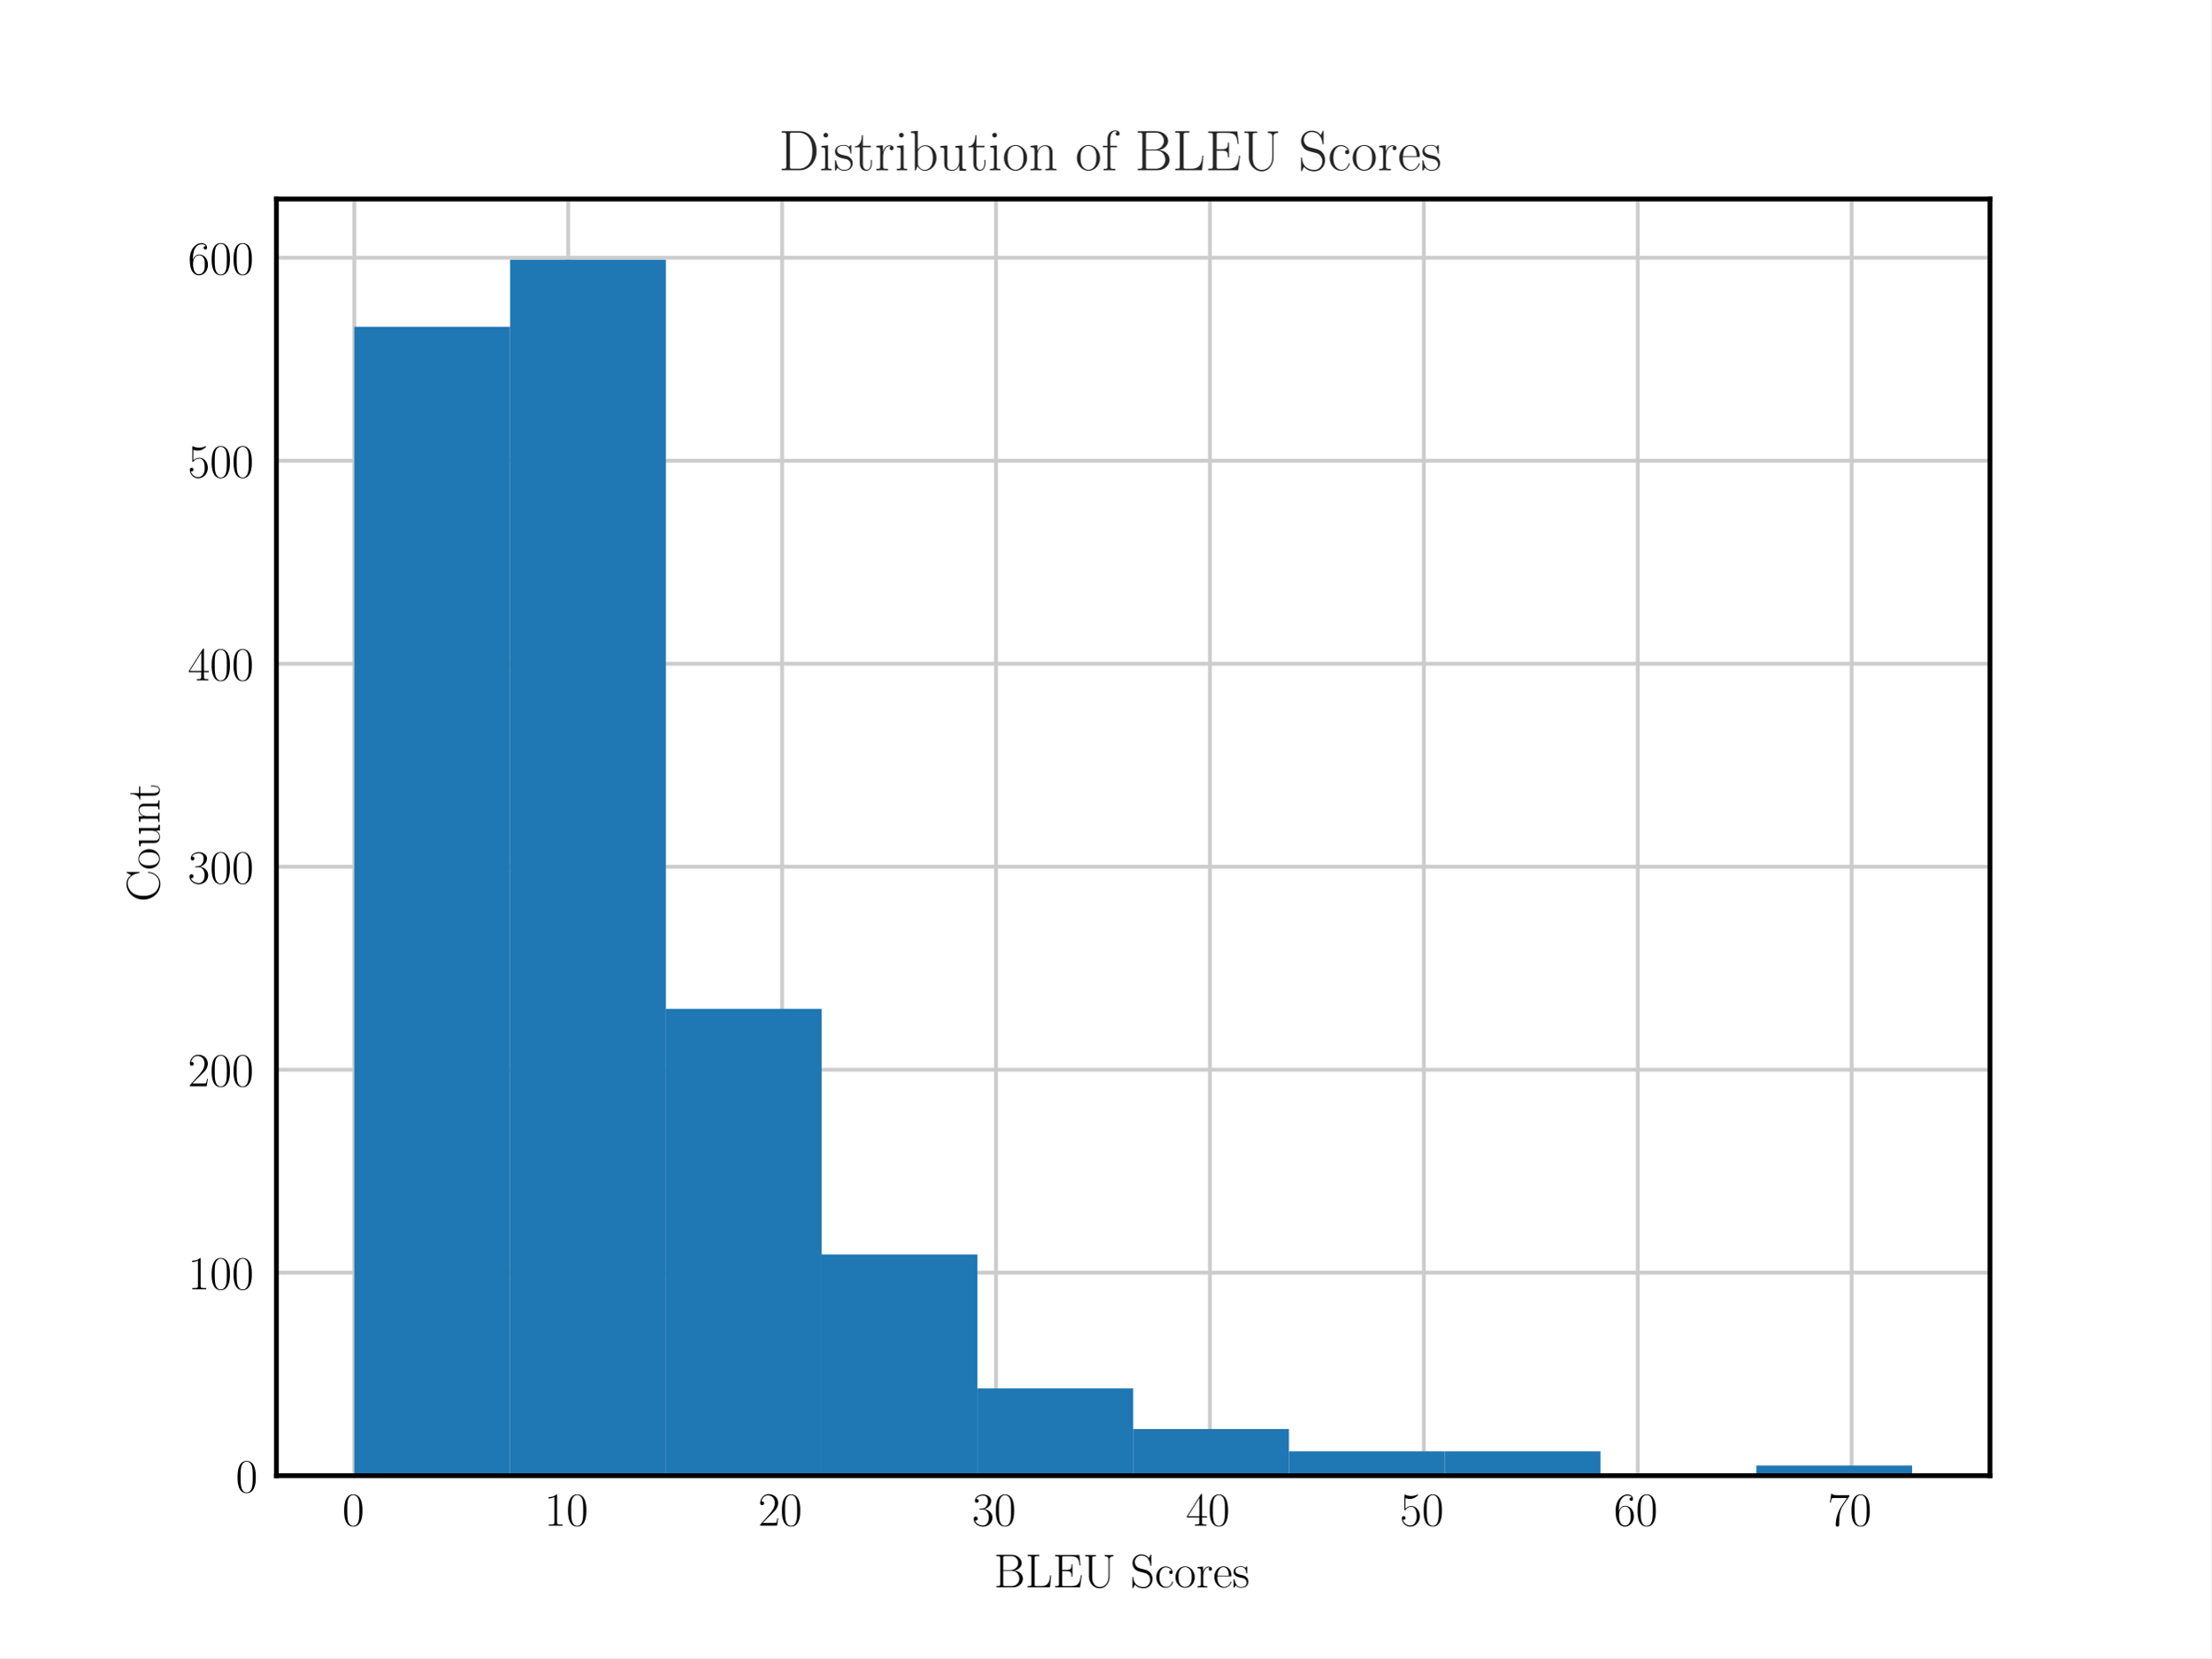
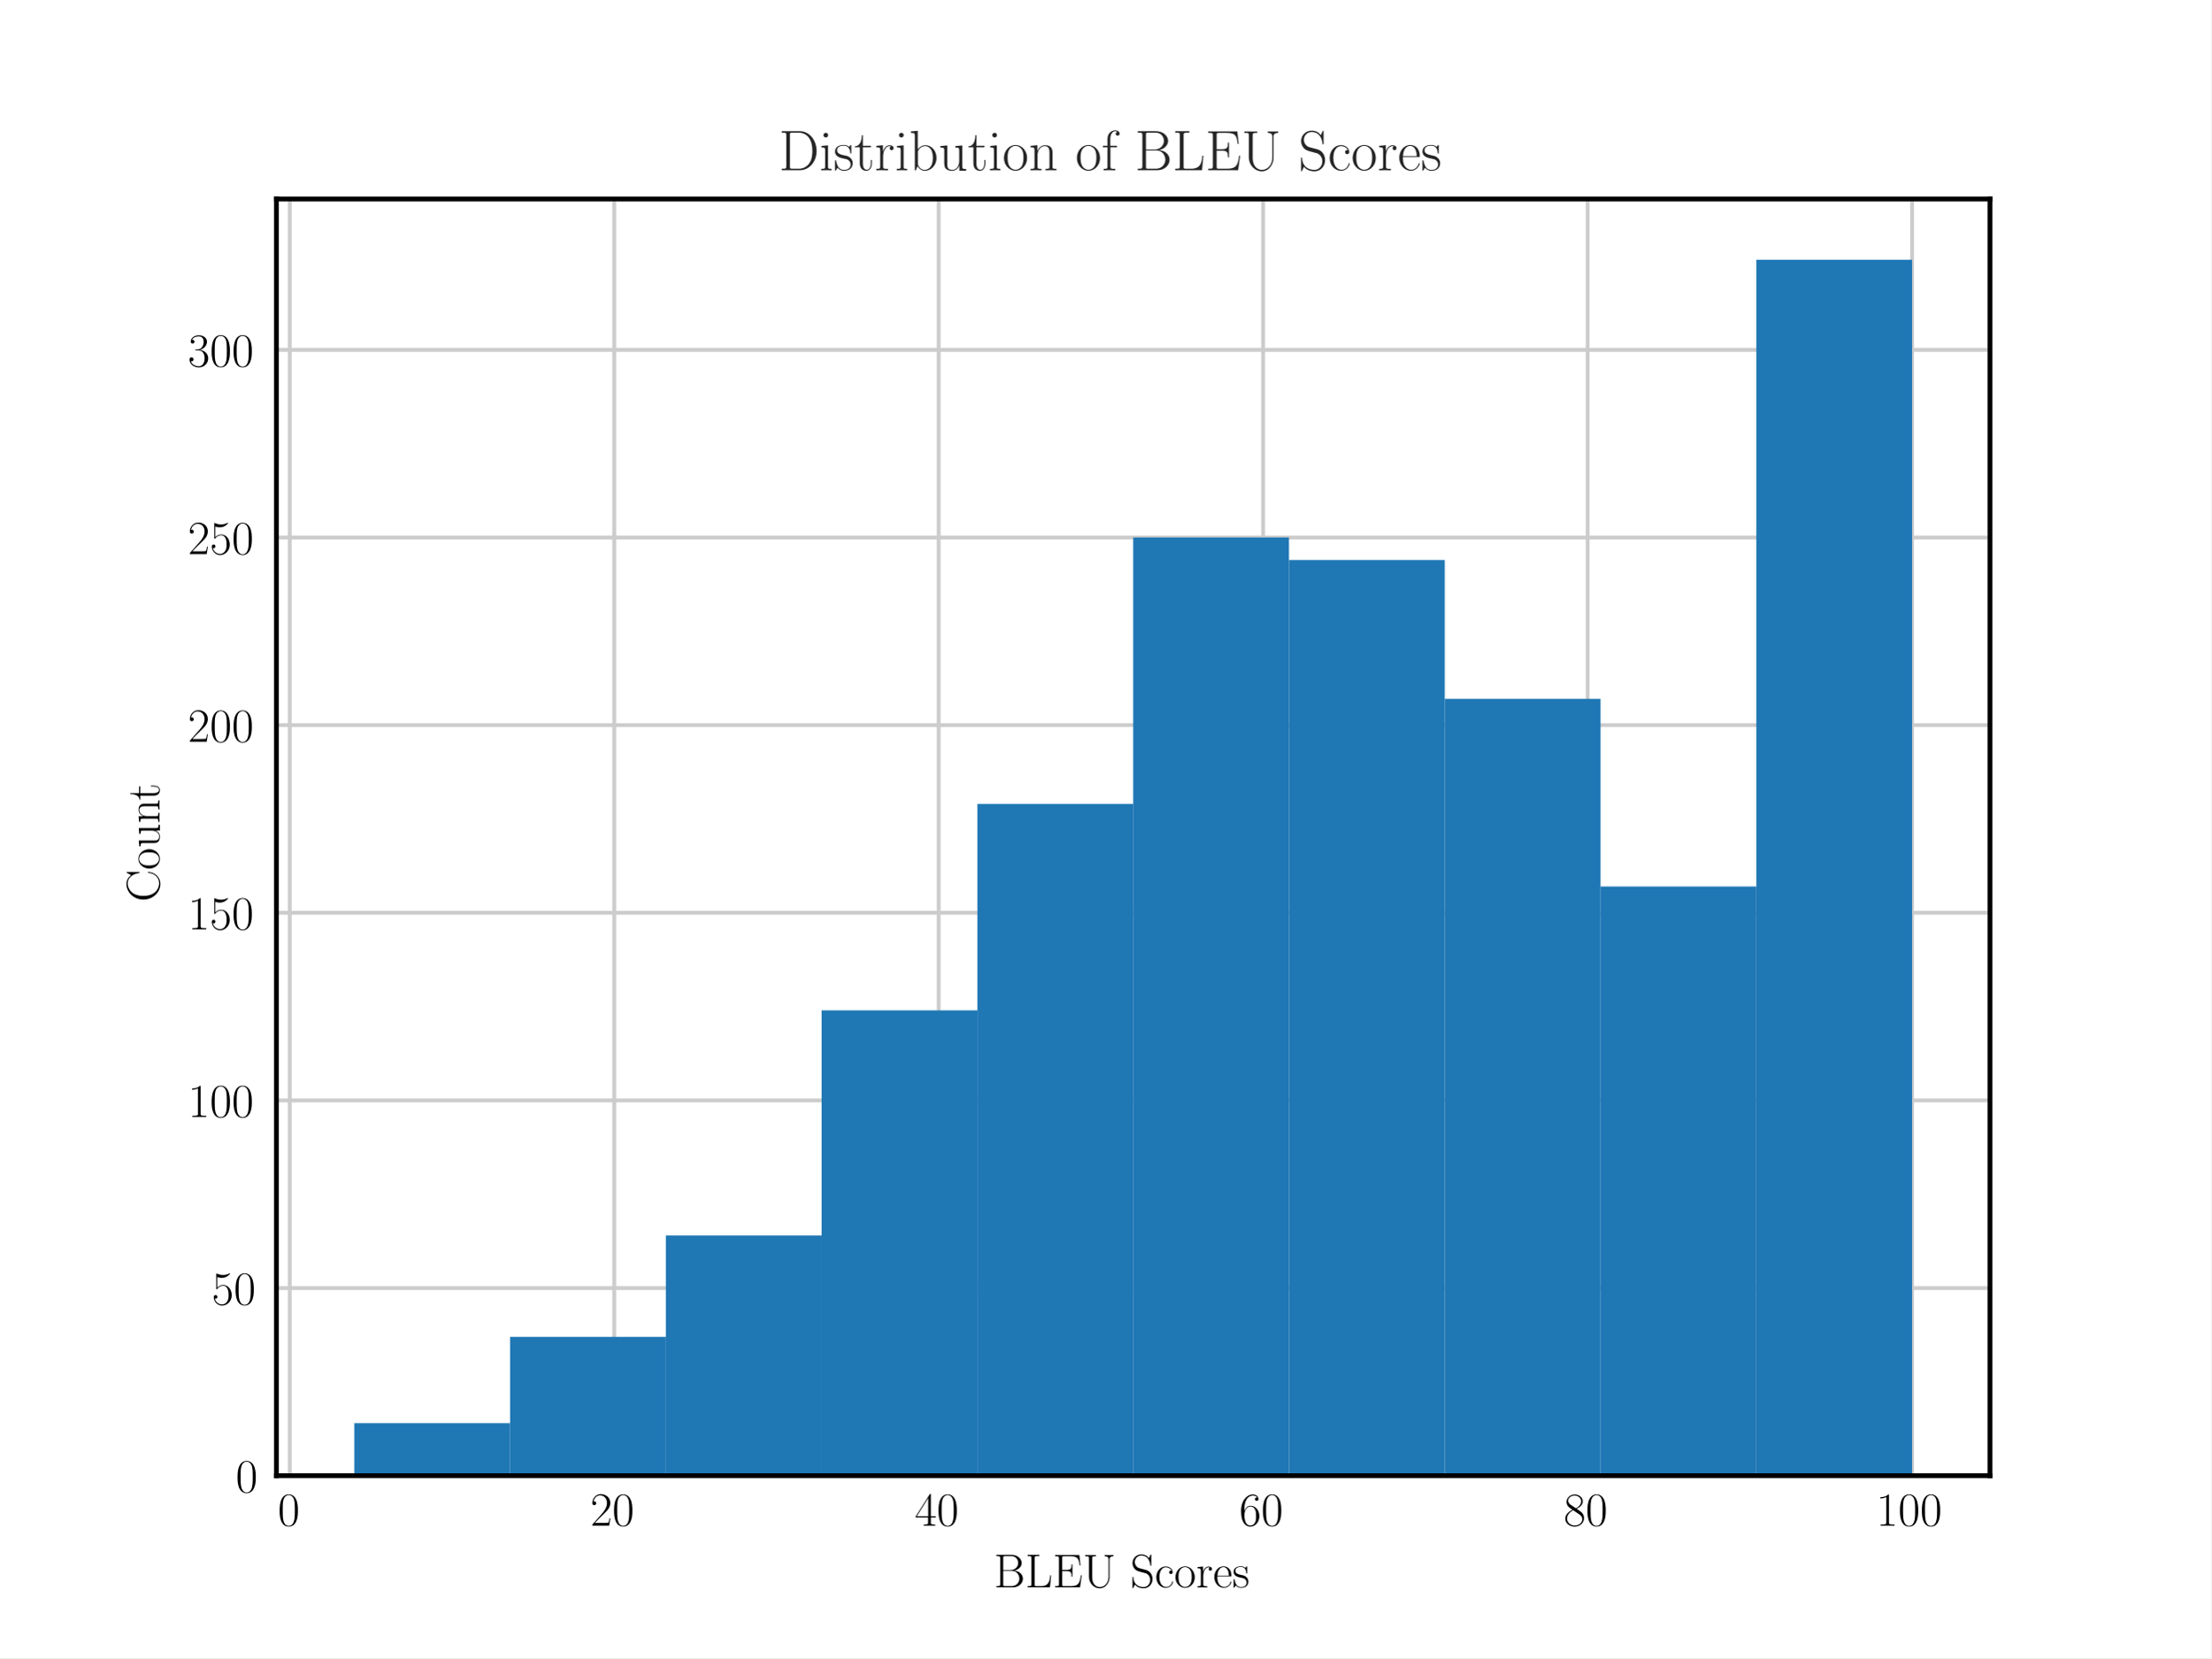
<svg xmlns="http://www.w3.org/2000/svg" xmlns:xlink="http://www.w3.org/1999/xlink" width="460.8pt" height="345.6pt" viewBox="0 0 460.8 345.6" version="1.1">
  <defs>
    <style type="text/css">*{stroke-linejoin: round; stroke-linecap: butt}</style>
  </defs>
  <g id="figure_1">
    <g id="patch_1">
      <path d="M 0 345.6  L 460.8 345.6  L 460.8 0  L 0 0  z " style="fill: #ffffff" />
    </g>
    <g id="axes_1">
      <g id="patch_2">
        <path d="M 57.6 307.584  L 414.72 307.584  L 414.72 41.472  L 57.6 41.472  z " style="fill: #ffffff" />
      </g>
      <g id="matplotlib.axis_1">
        <g id="xtick_1">
          <g id="line2d_1">
-             <path d="M 73.833 307.584  L 73.833 41.472  " clip-path="url(#p912335c321)" style="fill: none; stroke: #cccccc; stroke-width: 0.8; stroke-linecap: round" />
+             <path d="M 60.385 307.584  L 60.385 41.472  " clip-path="url(#pfb01caf6dc)" style="fill: none; stroke: #cccccc; stroke-width: 0.8; stroke-linecap: round" />
          </g>
          <g id="line2d_2" />
          <g id="text_1">
-             <g transform="translate(71.34206 318.0025) scale(0.1 -0.1)">
+             <g transform="translate(57.89394 318.0025) scale(0.1 -0.1)">
              <defs>
                <path id="CMR17-30" d="M 2688 2025  C 2688 2416 2682 3080 2413 3591  C 2176 4039 1798 4198 1466 4198  C 1158 4198 768 4058 525 3597  C 269 3118 243 2524 243 2025  C 243 1661 250 1106 448 619  C 723 -39 1216 -128 1466 -128  C 1760 -128 2208 -7 2470 600  C 2662 1042 2688 1559 2688 2025  z M 1466 -26  C 1056 -26 813 325 723 812  C 653 1188 653 1738 653 2096  C 653 2588 653 2997 736 3387  C 858 3929 1216 4096 1466 4096  C 1728 4096 2067 3923 2189 3400  C 2272 3036 2278 2607 2278 2096  C 2278 1680 2278 1169 2202 792  C 2067 95 1690 -26 1466 -26  z " transform="scale(0.015625)" />
              </defs>
              <use xlink:href="#CMR17-30" transform="scale(0.996264)" />
            </g>
          </g>
        </g>
        <g id="xtick_2">
          <g id="line2d_3">
-             <path d="M 118.413 307.584  L 118.413 41.472  " clip-path="url(#p912335c321)" style="fill: none; stroke: #cccccc; stroke-width: 0.8; stroke-linecap: round" />
+             <path d="M 128.005 307.584  L 128.005 41.472  " clip-path="url(#pfb01caf6dc)" style="fill: none; stroke: #cccccc; stroke-width: 0.8; stroke-linecap: round" />
          </g>
          <g id="line2d_4" />
          <g id="text_2">
-             <g transform="translate(113.4317 318.0025) scale(0.1 -0.1)">
-               <defs>
-                 <path id="CMR17-31" d="M 1702 4058  C 1702 4192 1696 4192 1606 4192  C 1357 3916 979 3827 621 3827  C 602 3827 570 3827 563 3808  C 557 3795 557 3782 557 3648  C 755 3648 1088 3686 1344 3839  L 1344 461  C 1344 236 1331 160 781 160  L 589 160  L 589 0  C 896 0 1216 0 1523 0  C 1830 0 2150 0 2458 0  L 2458 160  L 2266 160  C 1715 160 1702 230 1702 458  L 1702 4058  z " transform="scale(0.015625)" />
-               </defs>
-               <use xlink:href="#CMR17-31" transform="scale(0.996264)" />
+             <g transform="translate(123.0238 318.0025) scale(0.1 -0.1)">
+               <defs>
+                 <path id="CMR17-32" d="M 2669 989  L 2554 989  C 2490 536 2438 459 2413 420  C 2381 369 1920 369 1830 369  L 602 369  C 832 619 1280 1072 1824 1597  C 2214 1967 2669 2402 2669 3035  C 2669 3790 2067 4224 1395 4224  C 691 4224 262 3604 262 3030  C 262 2780 448 2748 525 2748  C 589 2748 781 2787 781 3010  C 781 3207 614 3264 525 3264  C 486 3264 448 3258 422 3245  C 544 3790 915 4058 1306 4058  C 1862 4058 2227 3617 2227 3035  C 2227 2479 1901 2000 1536 1584  L 262 146  L 262 0  L 2515 0  L 2669 989  z " transform="scale(0.015625)" />
+               </defs>
+               <use xlink:href="#CMR17-32" transform="scale(0.996264)" />
              <use xlink:href="#CMR17-30" transform="translate(45.69048 0) scale(0.996264)" />
            </g>
          </g>
        </g>
        <g id="xtick_3">
          <g id="line2d_5">
-             <path d="M 162.993 307.584  L 162.993 41.472  " clip-path="url(#p912335c321)" style="fill: none; stroke: #cccccc; stroke-width: 0.8; stroke-linecap: round" />
+             <path d="M 195.626 307.584  L 195.626 41.472  " clip-path="url(#pfb01caf6dc)" style="fill: none; stroke: #cccccc; stroke-width: 0.8; stroke-linecap: round" />
          </g>
          <g id="line2d_6" />
          <g id="text_3">
-             <g transform="translate(158.0119 318.0025) scale(0.1 -0.1)">
-               <defs>
-                 <path id="CMR17-32" d="M 2669 989  L 2554 989  C 2490 536 2438 459 2413 420  C 2381 369 1920 369 1830 369  L 602 369  C 832 619 1280 1072 1824 1597  C 2214 1967 2669 2402 2669 3035  C 2669 3790 2067 4224 1395 4224  C 691 4224 262 3604 262 3030  C 262 2780 448 2748 525 2748  C 589 2748 781 2787 781 3010  C 781 3207 614 3264 525 3264  C 486 3264 448 3258 422 3245  C 544 3790 915 4058 1306 4058  C 1862 4058 2227 3617 2227 3035  C 2227 2479 1901 2000 1536 1584  L 262 146  L 262 0  L 2515 0  L 2669 989  z " transform="scale(0.015625)" />
-               </defs>
-               <use xlink:href="#CMR17-32" transform="scale(0.996264)" />
+             <g transform="translate(190.6443 318.0025) scale(0.1 -0.1)">
+               <defs>
+                 <path id="CMR17-34" d="M 2150 4122  C 2150 4256 2144 4256 2029 4256  L 128 1254  L 128 1088  L 1779 1088  L 1779 457  C 1779 224 1766 160 1318 160  L 1197 160  L 1197 0  C 1402 0 1747 0 1965 0  C 2182 0 2528 0 2733 0  L 2733 160  L 2611 160  C 2163 160 2150 224 2150 457  L 2150 1088  L 2803 1088  L 2803 1254  L 2150 1254  L 2150 4122  z M 1798 3703  L 1798 1254  L 256 1254  L 1798 3703  z " transform="scale(0.015625)" />
+               </defs>
+               <use xlink:href="#CMR17-34" transform="scale(0.996264)" />
              <use xlink:href="#CMR17-30" transform="translate(45.69048 0) scale(0.996264)" />
            </g>
          </g>
        </g>
        <g id="xtick_4">
          <g id="line2d_7">
-             <path d="M 207.574 307.584  L 207.574 41.472  " clip-path="url(#p912335c321)" style="fill: none; stroke: #cccccc; stroke-width: 0.8; stroke-linecap: round" />
+             <path d="M 263.246 307.584  L 263.246 41.472  " clip-path="url(#pfb01caf6dc)" style="fill: none; stroke: #cccccc; stroke-width: 0.8; stroke-linecap: round" />
          </g>
          <g id="line2d_8" />
          <g id="text_4">
-             <g transform="translate(202.5922 318.0025) scale(0.1 -0.1)">
-               <defs>
-                 <path id="CMR17-33" d="M 1414 2157  C 1984 2157 2234 1662 2234 1090  C 2234 320 1824 25 1453 25  C 1114 25 563 194 390 693  C 422 680 454 680 486 680  C 640 680 755 782 755 948  C 755 1133 614 1216 486 1216  C 378 1216 211 1165 211 926  C 211 335 787 -128 1466 -128  C 2176 -128 2720 430 2720 1085  C 2720 1707 2208 2157 1600 2227  C 2086 2328 2554 2756 2554 3329  C 2554 3820 2048 4179 1472 4179  C 890 4179 378 3829 378 3329  C 378 3110 544 3072 627 3072  C 762 3072 877 3155 877 3321  C 877 3486 762 3569 627 3569  C 602 3569 570 3569 544 3557  C 730 3959 1235 4032 1459 4032  C 1683 4032 2106 3925 2106 3320  C 2106 3143 2080 2828 1862 2550  C 1670 2304 1453 2304 1242 2284  C 1210 2284 1062 2269 1037 2269  C 992 2263 966 2257 966 2208  C 966 2163 973 2157 1101 2157  L 1414 2157  z " transform="scale(0.015625)" />
-               </defs>
-               <use xlink:href="#CMR17-33" transform="scale(0.996264)" />
+             <g transform="translate(258.2649 318.0025) scale(0.1 -0.1)">
+               <defs>
+                 <path id="CMR17-36" d="M 678 2176  C 678 3690 1395 4032 1811 4032  C 1946 4032 2272 4009 2400 3776  C 2298 3776 2106 3776 2106 3553  C 2106 3381 2246 3323 2336 3323  C 2394 3323 2566 3348 2566 3560  C 2566 3954 2246 4179 1805 4179  C 1043 4179 243 3390 243 1984  C 243 253 966 -128 1478 -128  C 2099 -128 2688 427 2688 1283  C 2688 2081 2170 2662 1517 2662  C 1126 2662 838 2407 678 1960  L 678 2176  z M 1478 25  C 691 25 691 1200 691 1436  C 691 1896 909 2560 1504 2560  C 1613 2560 1926 2560 2138 2120  C 2253 1870 2253 1609 2253 1289  C 2253 944 2253 690 2118 434  C 1978 171 1773 25 1478 25  z " transform="scale(0.015625)" />
+               </defs>
+               <use xlink:href="#CMR17-36" transform="scale(0.996264)" />
              <use xlink:href="#CMR17-30" transform="translate(45.69048 0) scale(0.996264)" />
            </g>
          </g>
        </g>
        <g id="xtick_5">
          <g id="line2d_9">
-             <path d="M 252.154 307.584  L 252.154 41.472  " clip-path="url(#p912335c321)" style="fill: none; stroke: #cccccc; stroke-width: 0.8; stroke-linecap: round" />
+             <path d="M 330.867 307.584  L 330.867 41.472  " clip-path="url(#pfb01caf6dc)" style="fill: none; stroke: #cccccc; stroke-width: 0.8; stroke-linecap: round" />
          </g>
          <g id="line2d_10" />
          <g id="text_5">
-             <g transform="translate(247.1724 318.0025) scale(0.1 -0.1)">
-               <defs>
-                 <path id="CMR17-34" d="M 2150 4122  C 2150 4256 2144 4256 2029 4256  L 128 1254  L 128 1088  L 1779 1088  L 1779 457  C 1779 224 1766 160 1318 160  L 1197 160  L 1197 0  C 1402 0 1747 0 1965 0  C 2182 0 2528 0 2733 0  L 2733 160  L 2611 160  C 2163 160 2150 224 2150 457  L 2150 1088  L 2803 1088  L 2803 1254  L 2150 1254  L 2150 4122  z M 1798 3703  L 1798 1254  L 256 1254  L 1798 3703  z " transform="scale(0.015625)" />
-               </defs>
-               <use xlink:href="#CMR17-34" transform="scale(0.996264)" />
+             <g transform="translate(325.8854 318.0025) scale(0.1 -0.1)">
+               <defs>
+                 <path id="CMR17-38" d="M 1741 2264  C 2144 2467 2554 2773 2554 3263  C 2554 3841 1990 4179 1472 4179  C 890 4179 378 3759 378 3180  C 378 3021 416 2747 666 2505  C 730 2442 998 2251 1171 2130  C 883 1983 211 1634 211 934  C 211 279 838 -128 1459 -128  C 2144 -128 2720 362 2720 1010  C 2720 1590 2330 1857 2074 2029  L 1741 2264  z M 902 2822  C 851 2854 595 3051 595 3351  C 595 3739 998 4032 1459 4032  C 1965 4032 2336 3676 2336 3262  C 2336 2669 1670 2331 1638 2331  C 1632 2331 1626 2331 1574 2370  L 902 2822  z M 2080 1519  C 2176 1449 2483 1240 2483 851  C 2483 381 2010 25 1472 25  C 890 25 448 438 448 940  C 448 1443 838 1862 1280 2060  L 2080 1519  z " transform="scale(0.015625)" />
+               </defs>
+               <use xlink:href="#CMR17-38" transform="scale(0.996264)" />
              <use xlink:href="#CMR17-30" transform="translate(45.69048 0) scale(0.996264)" />
            </g>
          </g>
        </g>
        <g id="xtick_6">
          <g id="line2d_11">
-             <path d="M 296.734 307.584  L 296.734 41.472  " clip-path="url(#p912335c321)" style="fill: none; stroke: #cccccc; stroke-width: 0.8; stroke-linecap: round" />
+             <path d="M 398.487 307.584  L 398.487 41.472  " clip-path="url(#pfb01caf6dc)" style="fill: none; stroke: #cccccc; stroke-width: 0.8; stroke-linecap: round" />
          </g>
          <g id="line2d_12" />
          <g id="text_6">
-             <g transform="translate(291.7527 318.0025) scale(0.1 -0.1)">
-               <defs>
-                 <path id="CMR17-35" d="M 730 3692  C 794 3666 1056 3584 1325 3584  C 1920 3584 2246 3911 2432 4100  C 2432 4157 2432 4192 2394 4192  C 2387 4192 2374 4192 2323 4163  C 2099 4058 1837 3973 1517 3973  C 1325 3973 1037 3999 723 4139  C 653 4171 640 4171 634 4171  C 602 4171 595 4164 595 4037  L 595 2203  C 595 2089 595 2057 659 2057  C 691 2057 704 2070 736 2114  C 941 2401 1222 2522 1542 2522  C 1766 2522 2246 2382 2246 1289  C 2246 1085 2246 715 2054 421  C 1894 159 1645 25 1370 25  C 947 25 518 320 403 814  C 429 807 480 795 506 795  C 589 795 749 840 749 1038  C 749 1210 627 1280 506 1280  C 358 1280 262 1190 262 1011  C 262 454 704 -128 1382 -128  C 2042 -128 2669 440 2669 1264  C 2669 2030 2170 2624 1549 2624  C 1222 2624 947 2503 730 2274  L 730 3692  z " transform="scale(0.015625)" />
-               </defs>
-               <use xlink:href="#CMR17-35" transform="scale(0.996264)" />
-               <use xlink:href="#CMR17-30" transform="translate(45.69048 0) scale(0.996264)" />
-             </g>
-           </g>
-         </g>
-         <g id="xtick_7">
-           <g id="line2d_13">
-             <path d="M 341.314 307.584  L 341.314 41.472  " clip-path="url(#p912335c321)" style="fill: none; stroke: #cccccc; stroke-width: 0.8; stroke-linecap: round" />
-           </g>
-           <g id="line2d_14" />
-           <g id="text_7">
-             <g transform="translate(336.3329 318.0025) scale(0.1 -0.1)">
-               <defs>
-                 <path id="CMR17-36" d="M 678 2176  C 678 3690 1395 4032 1811 4032  C 1946 4032 2272 4009 2400 3776  C 2298 3776 2106 3776 2106 3553  C 2106 3381 2246 3323 2336 3323  C 2394 3323 2566 3348 2566 3560  C 2566 3954 2246 4179 1805 4179  C 1043 4179 243 3390 243 1984  C 243 253 966 -128 1478 -128  C 2099 -128 2688 427 2688 1283  C 2688 2081 2170 2662 1517 2662  C 1126 2662 838 2407 678 1960  L 678 2176  z M 1478 25  C 691 25 691 1200 691 1436  C 691 1896 909 2560 1504 2560  C 1613 2560 1926 2560 2138 2120  C 2253 1870 2253 1609 2253 1289  C 2253 944 2253 690 2118 434  C 1978 171 1773 25 1478 25  z " transform="scale(0.015625)" />
-               </defs>
-               <use xlink:href="#CMR17-36" transform="scale(0.996264)" />
-               <use xlink:href="#CMR17-30" transform="translate(45.69048 0) scale(0.996264)" />
-             </g>
-           </g>
-         </g>
-         <g id="xtick_8">
-           <g id="line2d_15">
-             <path d="M 385.895 307.584  L 385.895 41.472  " clip-path="url(#p912335c321)" style="fill: none; stroke: #cccccc; stroke-width: 0.8; stroke-linecap: round" />
-           </g>
-           <g id="line2d_16" />
-           <g id="text_8">
-             <g transform="translate(380.9132 318.0025) scale(0.1 -0.1)">
-               <defs>
-                 <path id="CMR17-37" d="M 2886 3941  L 2886 4081  L 1382 4081  C 634 4081 621 4165 595 4288  L 480 4288  L 294 3094  L 410 3094  C 429 3215 474 3540 550 3661  C 589 3712 1062 3712 1171 3712  L 2579 3712  L 1869 2661  C 1395 1954 1069 999 1069 165  C 1069 89 1069 -128 1299 -128  C 1530 -128 1530 89 1530 171  L 1530 465  C 1530 1508 1709 2196 2003 2636  L 2886 3941  z " transform="scale(0.015625)" />
-               </defs>
-               <use xlink:href="#CMR17-37" transform="scale(0.996264)" />
-               <use xlink:href="#CMR17-30" transform="translate(45.69048 0) scale(0.996264)" />
-             </g>
-           </g>
-         </g>
-         <g id="text_9">
+             <g transform="translate(391.0153 318.0025) scale(0.1 -0.1)">
+               <defs>
+                 <path id="CMR17-31" d="M 1702 4058  C 1702 4192 1696 4192 1606 4192  C 1357 3916 979 3827 621 3827  C 602 3827 570 3827 563 3808  C 557 3795 557 3782 557 3648  C 755 3648 1088 3686 1344 3839  L 1344 461  C 1344 236 1331 160 781 160  L 589 160  L 589 0  C 896 0 1216 0 1523 0  C 1830 0 2150 0 2458 0  L 2458 160  L 2266 160  C 1715 160 1702 230 1702 458  L 1702 4058  z " transform="scale(0.015625)" />
+               </defs>
+               <use xlink:href="#CMR17-31" transform="scale(0.996264)" />
+               <use xlink:href="#CMR17-30" transform="translate(45.69048 0) scale(0.996264)" />
+               <use xlink:href="#CMR17-30" transform="translate(91.38095 0) scale(0.996264)" />
+             </g>
+           </g>
+         </g>
+         <g id="text_7">
          <g transform="translate(207.1299 330.8582) scale(0.1 -0.1)">
            <defs>
              <path id="CMR17-42" d="M 333 4352  L 333 4186  C 774 4186 845 4186 845 3900  L 845 452  C 845 166 774 166 333 166  L 333 0  L 2534 0  C 3354 0 3885 583 3885 1164  C 3885 1741 3360 2233 2675 2233  C 3290 2356 3718 2771 3718 3264  C 3718 3802 3194 4352 2368 4352  L 333 4352  z M 1248 2304  L 1248 3937  C 1248 4155 1261 4186 1517 4186  L 2336 4186  C 2970 4186 3251 3674 3251 3277  C 3251 2791 2861 2304 2170 2304  L 1248 2304  z M 1517 166  C 1261 166 1248 197 1248 413  L 1248 2202  L 2432 2202  C 3091 2202 3411 1625 3411 1162  C 3411 699 3046 166 2349 166  L 1517 166  z " transform="scale(0.015625)" />
              <path id="CMR17-4c" d="M 3469 1615  L 3354 1615  C 3302 983 3219 166 2125 166  L 1530 166  C 1274 166 1261 197 1261 414  L 1261 3898  C 1261 4129 1274 4192 1760 4192  L 1901 4192  L 1901 4352  C 1638 4352 1331 4352 1069 4352  C 870 4352 512 4352 326 4352  L 326 4192  C 768 4192 838 4192 838 3905  L 838 452  C 838 166 768 166 326 166  L 326 0  L 3315 0  L 3469 1615  z " transform="scale(0.015625)" />
              <path id="CMR17-45" d="M 3885 1615  L 3770 1615  C 3629 676 3546 166 2419 166  L 1530 166  C 1274 166 1261 197 1261 414  L 1261 2176  L 1862 2176  C 2464 2176 2522 1960 2522 1430  L 2637 1430  L 2637 3081  L 2522 3081  C 2522 2557 2464 2342 1862 2342  L 1261 2342  L 1261 3913  C 1261 4128 1274 4160 1530 4160  L 2406 4160  C 3398 4160 3514 3769 3603 2929  L 3718 2929  L 3565 4325  L 326 4325  L 326 4160  C 768 4160 838 4160 838 3874  L 838 451  C 838 166 768 166 326 166  L 326 0  L 3654 0  L 3885 1615  z " transform="scale(0.015625)" />
              <path id="CMR17-55" d="M 3456 1433  C 3456 579 2899 38 2291 38  C 1965 38 1670 210 1491 477  C 1286 783 1261 1178 1261 1401  L 1261 3874  C 1261 4160 1331 4160 1773 4160  L 1773 4320  C 1587 4320 1248 4320 1050 4320  C 851 4320 512 4320 326 4320  L 326 4160  C 768 4160 838 4160 838 3874  L 838 1433  C 838 516 1536 -128 2278 -128  C 3110 -128 3590 719 3590 1344  L 3590 3766  C 3590 4122 3917 4160 4102 4160  L 4102 4326  C 3955 4320 3686 4320 3526 4320  C 3366 4320 3091 4320 2944 4326  L 2944 4160  C 3456 4160 3456 3861 3456 3702  L 3456 1433  z " transform="scale(0.015625)" />
              <path id="CMR17-53" d="M 2803 4290  C 2803 4404 2797 4411 2758 4411  C 2720 4411 2707 4385 2682 4328  L 2490 3907  C 2246 4257 1875 4416 1472 4416  C 819 4416 294 3901 294 3253  C 294 3056 339 2776 557 2510  C 794 2218 1018 2167 1530 2033  C 1722 1982 2042 1899 2106 1874  C 2470 1722 2662 1341 2662 985  C 2662 527 2336 38 1779 38  C 1094 38 454 419 410 1311  C 403 1413 397 1419 352 1419  C 301 1419 294 1413 294 1285  L 294 -1  C 294 -115 301 -122 339 -122  C 384 -122 397 -90 486 108  C 493 127 493 140 614 381  C 934 -39 1472 -128 1779 -128  C 2477 -128 2970 451 2970 1124  C 2970 1454 2848 1708 2778 1823  C 2509 2230 2221 2306 1914 2382  C 1869 2402 1856 2402 1498 2490  C 1152 2579 1005 2624 845 2796  C 666 2992 602 3196 602 3399  C 602 3812 934 4263 1478 4263  C 2157 4263 2579 3786 2675 2993  C 2694 2878 2701 2872 2746 2872  C 2803 2872 2803 2891 2803 2999  L 2803 4290  z " transform="scale(0.015625)" />
              <path id="CMR17-63" d="M 2234 2240  C 2112 2240 1933 2240 1933 2017  C 1933 1838 2080 1787 2163 1787  C 2208 1787 2394 1807 2394 2024  C 2394 2467 1958 2803 1466 2803  C 787 2803 211 2178 211 1363  C 211 516 813 -64 1466 -64  C 2259 -64 2458 677 2458 748  C 2458 774 2451 793 2406 793  C 2362 793 2355 787 2330 703  C 2163 180 1798 51 1523 51  C 1114 51 621 427 621 1369  C 621 2338 1094 2688 1472 2688  C 1722 2688 2093 2573 2234 2240  z " transform="scale(0.015625)" />
              <path id="CMR17-6f" d="M 2758 1356  C 2758 2176 2163 2816 1466 2816  C 768 2816 173 2176 173 1356  C 173 551 768 -64 1466 -64  C 2163 -64 2758 551 2758 1356  z M 1466 51  C 1165 51 909 230 762 480  C 602 767 582 1126 582 1408  C 582 1677 595 2010 762 2298  C 890 2509 1139 2714 1466 2714  C 1754 2714 1997 2554 2150 2330  C 2349 2029 2349 1607 2349 1408  C 2349 1158 2336 775 2163 467  C 1984 173 1709 51 1466 51  z " transform="scale(0.015625)" />
              <path id="CMR17-72" d="M 960 1497  C 960 2112 1222 2688 1702 2688  C 1747 2688 1792 2682 1837 2662  C 1837 2662 1696 2617 1696 2452  C 1696 2298 1818 2234 1914 2234  C 1990 2234 2131 2279 2131 2458  C 2131 2663 1926 2790 1709 2790  C 1222 2790 1011 2317 947 2093  L 941 2093  L 941 2790  L 198 2720  L 198 2554  C 576 2554 634 2515 634 2208  L 634 428  C 634 184 608 153 198 153  L 198 -13  C 352 0 646 0 813 0  C 998 0 1325 0 1498 -13  L 1498 153  C 1037 153 960 153 960 440  L 960 1497  z " transform="scale(0.015625)" />
              <path id="CMR17-65" d="M 2438 1472  C 2464 1498 2464 1511 2464 1576  C 2464 2238 2118 2816 1389 2816  C 710 2816 173 2169 173 1383  C 173 551 781 -64 1459 -64  C 2176 -64 2458 607 2458 740  C 2458 784 2419 784 2406 784  C 2362 784 2355 771 2330 696  C 2189 265 1837 51 1504 51  C 1229 51 954 203 781 480  C 582 803 582 1176 582 1472  L 2438 1472  z M 589 1568  C 634 2505 1126 2714 1382 2714  C 1818 2714 2112 2297 2118 1568  L 589 1568  z " transform="scale(0.015625)" />
              <path id="CMR17-73" d="M 1978 2697  C 1978 2813 1971 2819 1933 2819  C 1907 2819 1901 2813 1824 2717  C 1805 2691 1747 2626 1728 2601  C 1523 2819 1235 2819 1126 2819  C 416 2819 160 2447 160 2076  C 160 1498 813 1365 998 1325  C 1402 1243 1542 1217 1677 1101  C 1760 1025 1901 884 1901 654  C 1901 384 1747 38 1158 38  C 602 38 403 460 288 1021  C 269 1110 269 1117 218 1117  C 166 1117 160 1110 160 983  L 160 63  C 160 -51 166 -58 205 -58  C 237 -58 243 -51 275 0  C 314 57 410 211 448 276  C 576 103 800 -64 1158 -64  C 1792 -64 2131 283 2131 784  C 2131 1112 1958 1285 1875 1362  C 1683 1561 1459 1606 1190 1657  C 838 1735 390 1825 390 2217  C 390 2383 480 2737 1126 2737  C 1811 2737 1850 2094 1862 1888  C 1869 1856 1901 1849 1920 1849  C 1978 1849 1978 1869 1978 1978  L 1978 2697  z " transform="scale(0.015625)" />
            </defs>
            <use xlink:href="#CMR17-42" transform="scale(0.996264)" />
            <use xlink:href="#CMR17-4c" transform="translate(65.18875 0) scale(0.996264)" />
            <use xlink:href="#CMR17-45" transform="translate(122.5702 0) scale(0.996264)" />
            <use xlink:href="#CMR17-55" transform="translate(185.1565 0) scale(0.996264)" />
            <use xlink:href="#CMR17-53" transform="translate(284.3049 0) scale(0.996264)" />
            <use xlink:href="#CMR17-63" transform="translate(335.2002 0) scale(0.996264)" />
            <use xlink:href="#CMR17-6f" transform="translate(375.6859 0) scale(0.996264)" />
            <use xlink:href="#CMR17-72" transform="translate(421.3764 0) scale(0.996264)" />
            <use xlink:href="#CMR17-65" transform="translate(456.6571 0) scale(0.996264)" />
            <use xlink:href="#CMR17-73" transform="translate(497.1428 0) scale(0.996264)" />
          </g>
        </g>
      </g>
      <g id="matplotlib.axis_2">
        <g id="ytick_1">
+           <g id="line2d_13">
+             <path d="M 57.6 307.584  L 414.72 307.584  " clip-path="url(#pfb01caf6dc)" style="fill: none; stroke: #cccccc; stroke-width: 0.8; stroke-linecap: round" />
+           </g>
+           <g id="line2d_14" />
+           <g id="text_8">
+             <g transform="translate(49.11867 311.0432) scale(0.1 -0.1)">
+               <use xlink:href="#CMR17-30" transform="scale(0.996264)" />
+             </g>
+           </g>
+         </g>
+         <g id="ytick_2">
+           <g id="line2d_15">
+             <path d="M 57.6 268.473  L 414.72 268.473  " clip-path="url(#pfb01caf6dc)" style="fill: none; stroke: #cccccc; stroke-width: 0.8; stroke-linecap: round" />
+           </g>
+           <g id="line2d_16" />
+           <g id="text_9">
+             <g transform="translate(44.13733 271.9321) scale(0.1 -0.1)">
+               <defs>
+                 <path id="CMR17-35" d="M 730 3692  C 794 3666 1056 3584 1325 3584  C 1920 3584 2246 3911 2432 4100  C 2432 4157 2432 4192 2394 4192  C 2387 4192 2374 4192 2323 4163  C 2099 4058 1837 3973 1517 3973  C 1325 3973 1037 3999 723 4139  C 653 4171 640 4171 634 4171  C 602 4171 595 4164 595 4037  L 595 2203  C 595 2089 595 2057 659 2057  C 691 2057 704 2070 736 2114  C 941 2401 1222 2522 1542 2522  C 1766 2522 2246 2382 2246 1289  C 2246 1085 2246 715 2054 421  C 1894 159 1645 25 1370 25  C 947 25 518 320 403 814  C 429 807 480 795 506 795  C 589 795 749 840 749 1038  C 749 1210 627 1280 506 1280  C 358 1280 262 1190 262 1011  C 262 454 704 -128 1382 -128  C 2042 -128 2669 440 2669 1264  C 2669 2030 2170 2624 1549 2624  C 1222 2624 947 2503 730 2274  L 730 3692  z " transform="scale(0.015625)" />
+               </defs>
+               <use xlink:href="#CMR17-35" transform="scale(0.996264)" />
+               <use xlink:href="#CMR17-30" transform="translate(45.69048 0) scale(0.996264)" />
+             </g>
+           </g>
+         </g>
+         <g id="ytick_3">
          <g id="line2d_17">
-             <path d="M 57.6 307.584  L 414.72 307.584  " clip-path="url(#p912335c321)" style="fill: none; stroke: #cccccc; stroke-width: 0.8; stroke-linecap: round" />
+             <path d="M 57.6 229.362  L 414.72 229.362  " clip-path="url(#pfb01caf6dc)" style="fill: none; stroke: #cccccc; stroke-width: 0.8; stroke-linecap: round" />
          </g>
          <g id="line2d_18" />
          <g id="text_10">
-             <g transform="translate(49.11867 311.0432) scale(0.1 -0.1)">
-               <use xlink:href="#CMR17-30" transform="scale(0.996264)" />
-             </g>
-           </g>
-         </g>
-         <g id="ytick_2">
+             <g transform="translate(39.15599 232.821) scale(0.1 -0.1)">
+               <use xlink:href="#CMR17-31" transform="scale(0.996264)" />
+               <use xlink:href="#CMR17-30" transform="translate(45.69048 0) scale(0.996264)" />
+               <use xlink:href="#CMR17-30" transform="translate(91.38095 0) scale(0.996264)" />
+             </g>
+           </g>
+         </g>
+         <g id="ytick_4">
          <g id="line2d_19">
-             <path d="M 57.6 265.273  L 414.72 265.273  " clip-path="url(#p912335c321)" style="fill: none; stroke: #cccccc; stroke-width: 0.8; stroke-linecap: round" />
+             <path d="M 57.6 190.251  L 414.72 190.251  " clip-path="url(#pfb01caf6dc)" style="fill: none; stroke: #cccccc; stroke-width: 0.8; stroke-linecap: round" />
          </g>
          <g id="line2d_20" />
          <g id="text_11">
-             <g transform="translate(39.15599 268.7327) scale(0.1 -0.1)">
+             <g transform="translate(39.15599 193.7099) scale(0.1 -0.1)">
              <use xlink:href="#CMR17-31" transform="scale(0.996264)" />
-               <use xlink:href="#CMR17-30" transform="translate(45.69048 0) scale(0.996264)" />
-               <use xlink:href="#CMR17-30" transform="translate(91.38095 0) scale(0.996264)" />
-             </g>
-           </g>
-         </g>
-         <g id="ytick_3">
+               <use xlink:href="#CMR17-35" transform="translate(45.69048 0) scale(0.996264)" />
+               <use xlink:href="#CMR17-30" transform="translate(91.38095 0) scale(0.996264)" />
+             </g>
+           </g>
+         </g>
+         <g id="ytick_5">
          <g id="line2d_21">
-             <path d="M 57.6 222.963  L 414.72 222.963  " clip-path="url(#p912335c321)" style="fill: none; stroke: #cccccc; stroke-width: 0.8; stroke-linecap: round" />
+             <path d="M 57.6 151.14  L 414.72 151.14  " clip-path="url(#pfb01caf6dc)" style="fill: none; stroke: #cccccc; stroke-width: 0.8; stroke-linecap: round" />
          </g>
          <g id="line2d_22" />
          <g id="text_12">
-             <g transform="translate(39.15599 226.4222) scale(0.1 -0.1)">
+             <g transform="translate(39.15599 154.5988) scale(0.1 -0.1)">
              <use xlink:href="#CMR17-32" transform="scale(0.996264)" />
              <use xlink:href="#CMR17-30" transform="translate(45.69048 0) scale(0.996264)" />
              <use xlink:href="#CMR17-30" transform="translate(91.38095 0) scale(0.996264)" />
            </g>
          </g>
        </g>
-         <g id="ytick_4">
+         <g id="ytick_6">
          <g id="line2d_23">
-             <path d="M 57.6 180.652  L 414.72 180.652  " clip-path="url(#p912335c321)" style="fill: none; stroke: #cccccc; stroke-width: 0.8; stroke-linecap: round" />
+             <path d="M 57.6 112.028  L 414.72 112.028  " clip-path="url(#pfb01caf6dc)" style="fill: none; stroke: #cccccc; stroke-width: 0.8; stroke-linecap: round" />
          </g>
          <g id="line2d_24" />
          <g id="text_13">
-             <g transform="translate(39.15599 184.1117) scale(0.1 -0.1)">
-               <use xlink:href="#CMR17-33" transform="scale(0.996264)" />
-               <use xlink:href="#CMR17-30" transform="translate(45.69048 0) scale(0.996264)" />
-               <use xlink:href="#CMR17-30" transform="translate(91.38095 0) scale(0.996264)" />
-             </g>
-           </g>
-         </g>
-         <g id="ytick_5">
+             <g transform="translate(39.15599 115.4877) scale(0.1 -0.1)">
+               <use xlink:href="#CMR17-32" transform="scale(0.996264)" />
+               <use xlink:href="#CMR17-35" transform="translate(45.69048 0) scale(0.996264)" />
+               <use xlink:href="#CMR17-30" transform="translate(91.38095 0) scale(0.996264)" />
+             </g>
+           </g>
+         </g>
+         <g id="ytick_7">
          <g id="line2d_25">
-             <path d="M 57.6 138.342  L 414.72 138.342  " clip-path="url(#p912335c321)" style="fill: none; stroke: #cccccc; stroke-width: 0.8; stroke-linecap: round" />
+             <path d="M 57.6 72.917  L 414.72 72.917  " clip-path="url(#pfb01caf6dc)" style="fill: none; stroke: #cccccc; stroke-width: 0.8; stroke-linecap: round" />
          </g>
          <g id="line2d_26" />
          <g id="text_14">
-             <g transform="translate(39.15599 141.8012) scale(0.1 -0.1)">
-               <use xlink:href="#CMR17-34" transform="scale(0.996264)" />
-               <use xlink:href="#CMR17-30" transform="translate(45.69048 0) scale(0.996264)" />
-               <use xlink:href="#CMR17-30" transform="translate(91.38095 0) scale(0.996264)" />
-             </g>
-           </g>
-         </g>
-         <g id="ytick_6">
-           <g id="line2d_27">
-             <path d="M 57.6 96.031  L 414.72 96.031  " clip-path="url(#p912335c321)" style="fill: none; stroke: #cccccc; stroke-width: 0.8; stroke-linecap: round" />
-           </g>
-           <g id="line2d_28" />
-           <g id="text_15">
-             <g transform="translate(39.15599 99.49066) scale(0.1 -0.1)">
-               <use xlink:href="#CMR17-35" transform="scale(0.996264)" />
-               <use xlink:href="#CMR17-30" transform="translate(45.69048 0) scale(0.996264)" />
-               <use xlink:href="#CMR17-30" transform="translate(91.38095 0) scale(0.996264)" />
-             </g>
-           </g>
-         </g>
-         <g id="ytick_7">
-           <g id="line2d_29">
-             <path d="M 57.6 53.721  L 414.72 53.721  " clip-path="url(#p912335c321)" style="fill: none; stroke: #cccccc; stroke-width: 0.8; stroke-linecap: round" />
-           </g>
-           <g id="line2d_30" />
-           <g id="text_16">
-             <g transform="translate(39.15599 57.18014) scale(0.1 -0.1)">
-               <use xlink:href="#CMR17-36" transform="scale(0.996264)" />
-               <use xlink:href="#CMR17-30" transform="translate(45.69048 0) scale(0.996264)" />
-               <use xlink:href="#CMR17-30" transform="translate(91.38095 0) scale(0.996264)" />
-             </g>
-           </g>
-         </g>
-         <g id="text_17">
+             <g transform="translate(39.15599 76.37658) scale(0.1 -0.1)">
+               <defs>
+                 <path id="CMR17-33" d="M 1414 2157  C 1984 2157 2234 1662 2234 1090  C 2234 320 1824 25 1453 25  C 1114 25 563 194 390 693  C 422 680 454 680 486 680  C 640 680 755 782 755 948  C 755 1133 614 1216 486 1216  C 378 1216 211 1165 211 926  C 211 335 787 -128 1466 -128  C 2176 -128 2720 430 2720 1085  C 2720 1707 2208 2157 1600 2227  C 2086 2328 2554 2756 2554 3329  C 2554 3820 2048 4179 1472 4179  C 890 4179 378 3829 378 3329  C 378 3110 544 3072 627 3072  C 762 3072 877 3155 877 3321  C 877 3486 762 3569 627 3569  C 602 3569 570 3569 544 3557  C 730 3959 1235 4032 1459 4032  C 1683 4032 2106 3925 2106 3320  C 2106 3143 2080 2828 1862 2550  C 1670 2304 1453 2304 1242 2284  C 1210 2284 1062 2269 1037 2269  C 992 2263 966 2257 966 2208  C 966 2163 973 2157 1101 2157  L 1414 2157  z " transform="scale(0.015625)" />
+               </defs>
+               <use xlink:href="#CMR17-33" transform="scale(0.996264)" />
+               <use xlink:href="#CMR17-30" transform="translate(45.69048 0) scale(0.996264)" />
+               <use xlink:href="#CMR17-30" transform="translate(91.38095 0) scale(0.996264)" />
+             </g>
+           </g>
+         </g>
+         <g id="text_15">
          <g transform="translate(33.21882 187.9499) rotate(-90) scale(0.1 -0.1)">
            <defs>
              <path id="CMR17-43" d="M 3974 4289  C 3974 4403 3968 4410 3930 4410  C 3904 4410 3898 4403 3853 4327  L 3571 3792  C 3258 4187 2874 4416 2381 4416  C 1286 4416 294 3456 294 2148  C 294 826 1286 -128 2387 -128  C 3366 -128 3974 730 3974 1461  C 3974 1524 3974 1550 3917 1550  C 3866 1550 3866 1531 3859 1474  C 3808 585 3168 38 2477 38  C 1824 38 781 495 781 2147  C 781 3805 1843 4250 2464 4250  C 3187 4250 3712 3628 3834 2745  C 3846 2668 3846 2655 3904 2655  C 3974 2655 3974 2668 3974 2783  L 3974 4289  z " transform="scale(0.015625)" />
              <path id="CMR17-75" d="M 1882 2693  L 1882 2528  C 2259 2528 2317 2489 2317 2186  L 2317 1032  C 2317 500 2029 38 1555 38  C 1030 38 986 348 986 678  L 986 2763  L 211 2693  L 211 2528  C 467 2528 640 2528 646 2274  L 646 1058  C 646 633 646 361 813 183  C 896 101 1056 -64 1517 -64  C 2061 -64 2272 377 2323 506  L 2330 506  L 2330 -63  L 3091 -63  L 3091 128  C 2714 128 2656 166 2656 473  L 2656 2763  L 1882 2693  z " transform="scale(0.015625)" />
              <path id="CMR17-6e" d="M 2656 1933  C 2656 2259 2592 2790 1837 2790  C 1331 2790 1069 2400 973 2144  L 966 2144  L 966 2790  L 211 2720  L 211 2554  C 589 2554 646 2515 646 2208  L 646 428  C 646 184 621 153 211 153  L 211 -13  C 365 0 646 0 813 0  C 979 0 1267 0 1421 -13  L 1421 153  C 1011 153 986 178 986 428  L 986 1658  C 986 2247 1344 2688 1792 2688  C 2266 2688 2317 2266 2317 1958  L 2317 428  C 2317 184 2291 153 1882 153  L 1882 -13  C 2035 0 2317 0 2483 0  C 2650 0 2938 0 3091 -13  L 3091 153  C 2682 153 2656 178 2656 428  L 2656 1933  z " transform="scale(0.015625)" />
              <path id="CMR17-74" d="M 966 2560  L 1862 2560  L 1862 2725  L 966 2725  L 966 3904  L 851 3904  C 838 3245 614 2668 70 2668  L 70 2560  L 627 2560  L 627 771  C 627 650 627 -64 1370 -64  C 1747 -64 1965 306 1965 777  L 1965 1140  L 1850 1140  L 1850 783  C 1850 344 1677 51 1408 51  C 1222 51 966 178 966 758  L 966 2560  z " transform="scale(0.015625)" />
            </defs>
            <use xlink:href="#CMR17-43" transform="scale(0.996264)" />
            <use xlink:href="#CMR17-6f" transform="translate(66.50988 0) scale(0.996264)" />
            <use xlink:href="#CMR17-75" transform="translate(112.2004 0) scale(0.996264)" />
            <use xlink:href="#CMR17-6e" transform="translate(163.0957 0) scale(0.996264)" />
            <use xlink:href="#CMR17-74" transform="translate(211.3886 0) scale(0.996264)" />
          </g>
        </g>
      </g>
      <g id="patch_3">
-         <path d="M 73.833 307.584  L 106.298 307.584  L 106.298 68.106  L 73.833 68.106  z " clip-path="url(#p912335c321)" style="fill: #1f77b4" />
+         <path d="M 73.833 307.584  L 106.298 307.584  L 106.298 296.633  L 73.833 296.633  z " clip-path="url(#pfb01caf6dc)" style="fill: #1f77b4" />
      </g>
      <g id="patch_4">
-         <path d="M 106.298 307.584  L 138.764 307.584  L 138.764 54.144  L 106.298 54.144  z " clip-path="url(#p912335c321)" style="fill: #1f77b4" />
+         <path d="M 106.298 307.584  L 138.764 307.584  L 138.764 278.642  L 106.298 278.642  z " clip-path="url(#pfb01caf6dc)" style="fill: #1f77b4" />
      </g>
      <g id="patch_5">
-         <path d="M 138.764 307.584  L 171.229 307.584  L 171.229 210.27  L 138.764 210.27  z " clip-path="url(#p912335c321)" style="fill: #1f77b4" />
+         <path d="M 138.764 307.584  L 171.229 307.584  L 171.229 257.522  L 138.764 257.522  z " clip-path="url(#pfb01caf6dc)" style="fill: #1f77b4" />
      </g>
      <g id="patch_6">
-         <path d="M 171.229 307.584  L 203.695 307.584  L 203.695 261.466  L 171.229 261.466  z " clip-path="url(#p912335c321)" style="fill: #1f77b4" />
+         <path d="M 171.229 307.584  L 203.695 307.584  L 203.695 210.588  L 171.229 210.588  z " clip-path="url(#pfb01caf6dc)" style="fill: #1f77b4" />
      </g>
      <g id="patch_7">
-         <path d="M 203.695 307.584  L 236.16 307.584  L 236.16 289.39  L 203.695 289.39  z " clip-path="url(#p912335c321)" style="fill: #1f77b4" />
+         <path d="M 203.695 307.584  L 236.16 307.584  L 236.16 167.566  L 203.695 167.566  z " clip-path="url(#pfb01caf6dc)" style="fill: #1f77b4" />
      </g>
      <g id="patch_8">
-         <path d="M 236.16 307.584  L 268.625 307.584  L 268.625 297.853  L 236.16 297.853  z " clip-path="url(#p912335c321)" style="fill: #1f77b4" />
+         <path d="M 236.16 307.584  L 268.625 307.584  L 268.625 112.028  L 236.16 112.028  z " clip-path="url(#pfb01caf6dc)" style="fill: #1f77b4" />
      </g>
      <g id="patch_9">
-         <path d="M 268.625 307.584  L 301.091 307.584  L 301.091 302.507  L 268.625 302.507  z " clip-path="url(#p912335c321)" style="fill: #1f77b4" />
+         <path d="M 268.625 307.584  L 301.091 307.584  L 301.091 116.722  L 268.625 116.722  z " clip-path="url(#pfb01caf6dc)" style="fill: #1f77b4" />
      </g>
      <g id="patch_10">
-         <path d="M 301.091 307.584  L 333.556 307.584  L 333.556 302.507  L 301.091 302.507  z " clip-path="url(#p912335c321)" style="fill: #1f77b4" />
+         <path d="M 301.091 307.584  L 333.556 307.584  L 333.556 145.664  L 301.091 145.664  z " clip-path="url(#pfb01caf6dc)" style="fill: #1f77b4" />
      </g>
      <g id="patch_11">
-         <path d="M 333.556 307.584  L 366.022 307.584  L 366.022 307.161  L 333.556 307.161  z " clip-path="url(#p912335c321)" style="fill: #1f77b4" />
+         <path d="M 333.556 307.584  L 366.022 307.584  L 366.022 184.775  L 333.556 184.775  z " clip-path="url(#pfb01caf6dc)" style="fill: #1f77b4" />
      </g>
      <g id="patch_12">
-         <path d="M 366.022 307.584  L 398.487 307.584  L 398.487 305.468  L 366.022 305.468  z " clip-path="url(#p912335c321)" style="fill: #1f77b4" />
+         <path d="M 366.022 307.584  L 398.487 307.584  L 398.487 54.144  L 366.022 54.144  z " clip-path="url(#pfb01caf6dc)" style="fill: #1f77b4" />
      </g>
      <g id="patch_13">
        <path d="M 57.6 307.584  L 57.6 41.472  " style="fill: none; stroke: #000000; stroke-linejoin: miter; stroke-linecap: square" />
      </g>
      <g id="patch_14">
        <path d="M 414.72 307.584  L 414.72 41.472  " style="fill: none; stroke: #000000; stroke-linejoin: miter; stroke-linecap: square" />
      </g>
      <g id="patch_15">
        <path d="M 57.6 307.584  L 414.72 307.584  " style="fill: none; stroke: #000000; stroke-linejoin: miter; stroke-linecap: square" />
      </g>
      <g id="patch_16">
        <path d="M 57.6 41.472  L 414.72 41.472  " style="fill: none; stroke: #000000; stroke-linejoin: miter; stroke-linecap: square" />
      </g>
-       <g id="text_18">
+       <g id="text_16">
        <g style="fill: #262626" transform="translate(162.2885 35.472) scale(0.12 -0.12)">
          <defs>
            <path id="CMR17-44" d="M 333 4352  L 333 4186  C 774 4186 845 4186 845 3900  L 845 452  C 845 166 774 166 333 166  L 333 0  L 2368 0  C 3398 0 4224 943 4224 2141  C 4224 3346 3411 4352 2368 4352  L 333 4352  z M 1523 166  C 1267 166 1254 197 1254 414  L 1254 3938  C 1254 4155 1267 4186 1523 4186  L 2240 4186  C 2771 4186 3750 3874 3750 2141  C 3750 1242 3488 879 3366 707  C 3213 510 2848 166 2240 166  L 1523 166  z " transform="scale(0.015625)" />
            <path id="CMR17-69" d="M 992 3909  C 992 4049 877 4170 730 4170  C 589 4170 467 4056 467 3909  C 467 3769 582 3648 730 3648  C 870 3648 992 3763 992 3909  z M 243 2706  L 243 2541  C 602 2541 653 2502 653 2197  L 653 427  C 653 184 627 153 218 153  L 218 -13  C 371 0 646 0 806 0  C 960 0 1222 0 1370 -13  L 1370 153  C 992 153 979 191 979 420  L 979 2776  L 243 2706  z " transform="scale(0.015625)" />
            <path id="CMR17-62" d="M 960 4396  L 198 4326  L 198 4160  C 576 4160 634 4122 634 3817  L 634 -13  L 749 -13  L 934 441  C 1120 141 1395 -64 1766 -64  C 2406 -64 3053 500 3053 1370  C 3053 2188 2477 2790 1830 2790  C 1434 2790 1152 2579 960 2330  L 960 4396  z M 973 2004  C 973 2118 973 2138 1062 2272  C 1312 2657 1670 2688 1792 2688  C 1984 2688 2643 2585 2643 1376  C 2643 108 1888 38 1734 38  C 1536 38 1248 114 1043 486  C 973 608 973 621 973 735  L 973 2004  z " transform="scale(0.015625)" />
            <path id="CMR17-66" d="M 979 2560  L 1709 2560  L 1709 2725  L 966 2725  L 966 3494  C 966 4022 1235 4352 1510 4352  C 1594 4352 1690 4327 1754 4282  C 1702 4269 1568 4225 1568 4067  C 1568 3901 1696 3850 1786 3850  C 1875 3850 2003 3901 2003 4067  C 2003 4308 1773 4454 1517 4454  C 1152 4454 653 4156 653 3481  L 653 2725  L 141 2725  L 141 2560  L 653 2560  L 653 427  C 653 184 627 153 218 153  L 218 -13  C 371 0 666 0 832 0  C 1018 0 1344 0 1517 -13  L 1517 153  C 1056 153 979 153 979 439  L 979 2560  z " transform="scale(0.015625)" />
          </defs>
          <use xlink:href="#CMR17-44" transform="scale(0.996264)" />
          <use xlink:href="#CMR17-69" transform="translate(70.39356 0) scale(0.996264)" />
          <use xlink:href="#CMR17-73" transform="translate(95.26461 0) scale(0.996264)" />
          <use xlink:href="#CMR17-74" transform="translate(131.066 0) scale(0.996264)" />
          <use xlink:href="#CMR17-72" transform="translate(166.3467 0) scale(0.996264)" />
          <use xlink:href="#CMR17-69" transform="translate(201.6275 0) scale(0.996264)" />
          <use xlink:href="#CMR17-62" transform="translate(226.4985 0) scale(0.996264)" />
          <use xlink:href="#CMR17-75" transform="translate(277.3939 0) scale(0.996264)" />
          <use xlink:href="#CMR17-74" transform="translate(328.2893 0) scale(0.996264)" />
          <use xlink:href="#CMR17-69" transform="translate(363.5701 0) scale(0.996264)" />
          <use xlink:href="#CMR17-6f" transform="translate(388.4411 0) scale(0.996264)" />
          <use xlink:href="#CMR17-6e" transform="translate(434.1316 0) scale(0.996264)" />
          <use xlink:href="#CMR17-6f" transform="translate(515.1029 0) scale(0.996264)" />
          <use xlink:href="#CMR17-66" transform="translate(560.7934 0) scale(0.996264)" />
          <use xlink:href="#CMR17-42" transform="translate(618.3429 0) scale(0.996264)" />
          <use xlink:href="#CMR17-4c" transform="translate(683.5316 0) scale(0.996264)" />
          <use xlink:href="#CMR17-45" transform="translate(740.913 0) scale(0.996264)" />
          <use xlink:href="#CMR17-55" transform="translate(803.4993 0) scale(0.996264)" />
          <use xlink:href="#CMR17-53" transform="translate(902.6477 0) scale(0.996264)" />
          <use xlink:href="#CMR17-63" transform="translate(953.5431 0) scale(0.996264)" />
          <use xlink:href="#CMR17-6f" transform="translate(994.0288 0) scale(0.996264)" />
          <use xlink:href="#CMR17-72" transform="translate(1039.719 0) scale(0.996264)" />
          <use xlink:href="#CMR17-65" transform="translate(1075 0) scale(0.996264)" />
          <use xlink:href="#CMR17-73" transform="translate(1115.486 0) scale(0.996264)" />
        </g>
      </g>
    </g>
  </g>
  <defs>
-     <clipPath id="p912335c321">
+     <clipPath id="pfb01caf6dc">
      <rect x="57.6" y="41.472" width="357.12" height="266.112" />
    </clipPath>
  </defs>
</svg>
